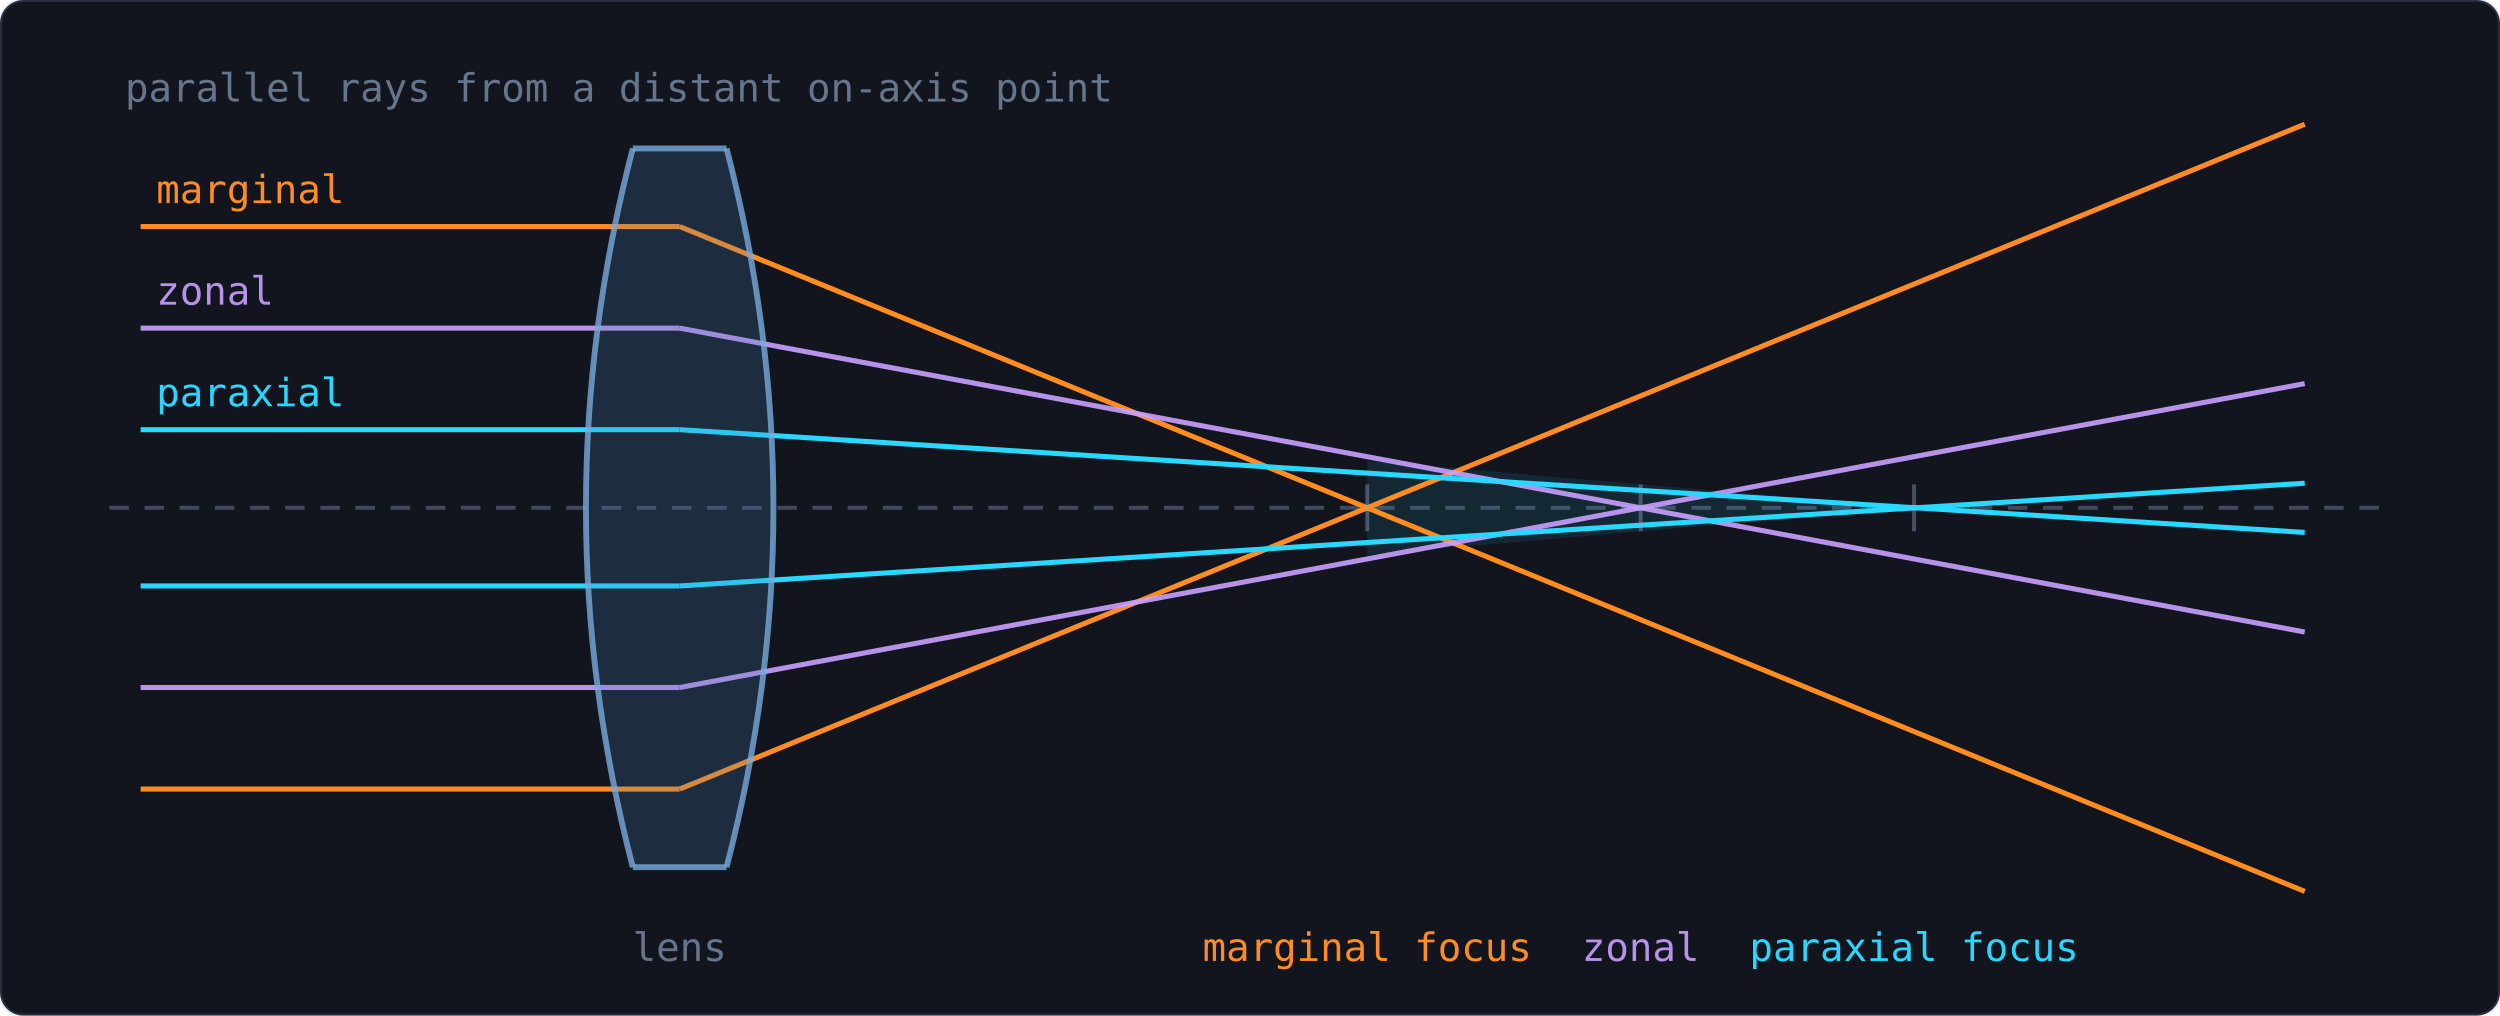
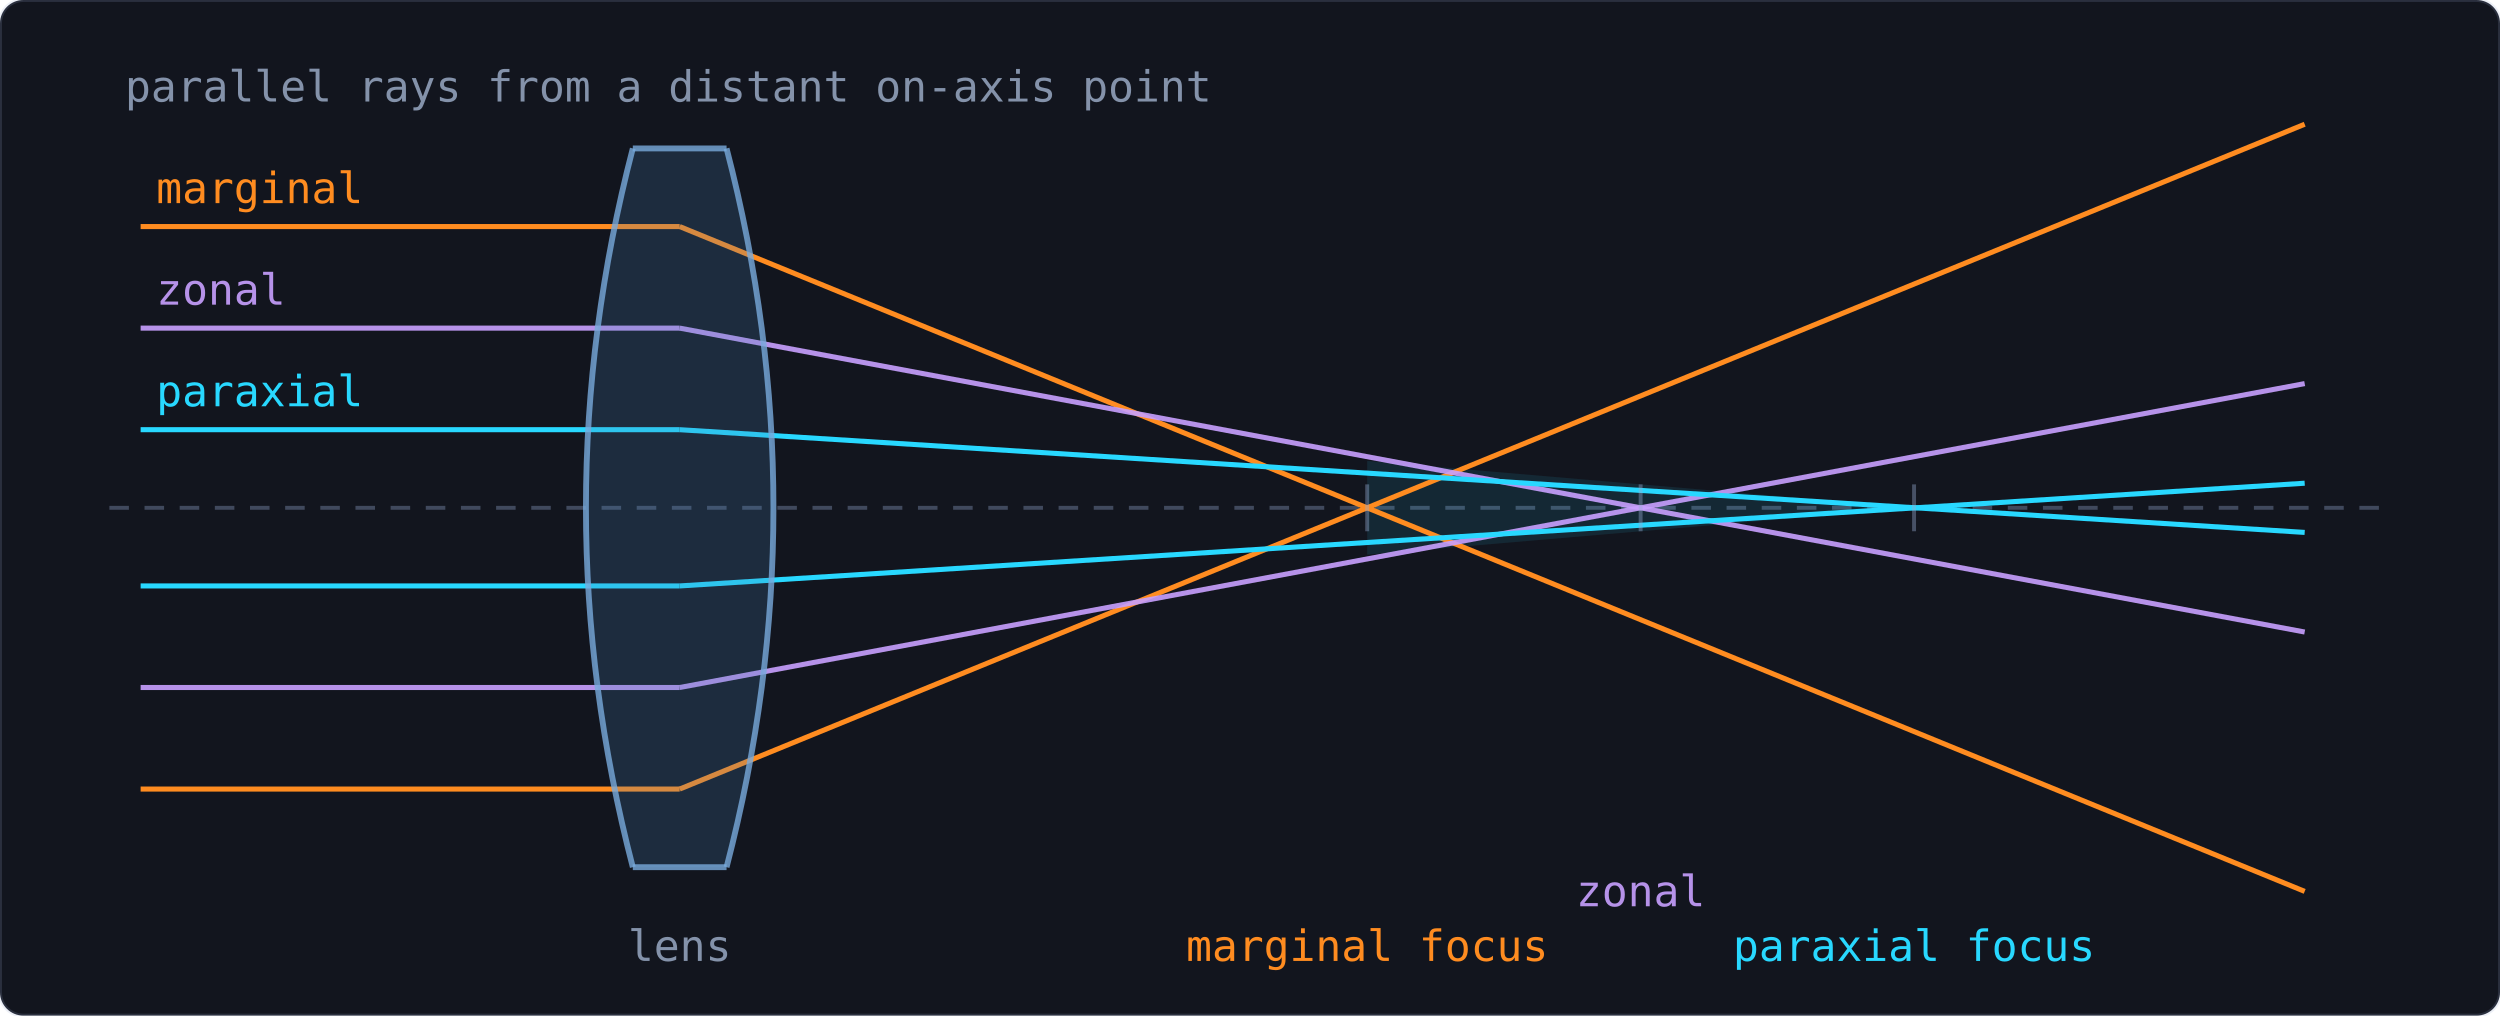
<svg xmlns="http://www.w3.org/2000/svg" viewBox="0 0 640 260" width="100%" height="auto" role="img" aria-label="Caustic diagram: pupil zones crossing the axis at different positions">
  <style>
    .sa-light { display: none; }
    @media (prefers-color-scheme: light) {
      .sa-dark { display: none; }
      .sa-light { display: inline; }
    }
  </style>
  <g class="sa-dark">
    <rect width="640" height="260" rx="6" fill="#12151e" />
    <rect width="640" height="260" rx="6" fill="none" stroke="rgba(150,170,210,0.18)" stroke-width="1" />
    <line x1="28" y1="130" x2="612" y2="130" stroke="rgba(150,170,210,0.35)" stroke-width="1" stroke-dasharray="5,4" />
    <path d="M 490,130 Q 420,124 350,118 L 350,142 Q 420,136 490,130 Z" fill="rgba(40,216,255,0.10)" />
    <g stroke="#ff8c20" stroke-width="1.3">
      <line x1="36" y1="58" x2="174" y2="58" />
      <line x1="174" y1="58" x2="590" y2="228.2" />
      <line x1="36" y1="202" x2="174" y2="202" />
      <line x1="174" y1="202" x2="590" y2="31.8" />
    </g>
    <g stroke="rgba(200,160,255,0.90)" stroke-width="1.3">
      <line x1="36" y1="84" x2="174" y2="84" />
      <line x1="174" y1="84" x2="590" y2="161.8" />
      <line x1="36" y1="176" x2="174" y2="176" />
      <line x1="174" y1="176" x2="590" y2="98.2" />
    </g>
    <g stroke="#28d8ff" stroke-width="1.3">
      <line x1="36" y1="110" x2="174" y2="110" />
      <line x1="174" y1="110" x2="590" y2="136.3" />
      <line x1="36" y1="150" x2="174" y2="150" />
      <line x1="174" y1="150" x2="590" y2="123.7" />
    </g>
    <path d="M 162,38 Q 138,130 162,222 L 186,222 Q 210,130 186,38 Z" fill="rgba(70,130,180,0.22)" />
    <path d="M 162,38 Q 138,130 162,222" fill="none" stroke="rgba(120,170,220,0.80)" stroke-width="1.5" />
    <path d="M 186,38 Q 210,130 186,222" fill="none" stroke="rgba(120,170,220,0.80)" stroke-width="1.5" />
    <line x1="162" y1="38" x2="186" y2="38" stroke="rgba(120,170,220,0.80)" stroke-width="1.5" />
    <line x1="162" y1="222" x2="186" y2="222" stroke="rgba(120,170,220,0.80)" stroke-width="1.5" />
    <line x1="350" y1="124" x2="350" y2="136" stroke="rgba(150,170,210,0.4)" stroke-width="1" />
    <line x1="420" y1="124" x2="420" y2="136" stroke="rgba(150,170,210,0.4)" stroke-width="1" />
    <line x1="490" y1="124" x2="490" y2="136" stroke="rgba(150,170,210,0.4)" stroke-width="1" />
-     <text x="32" y="26" fill="rgba(150,170,200,0.65)" font-family="'JetBrains Mono','SF Mono',monospace" font-size="10">parallel rays from a distant on-axis point</text>
-     <text x="40" y="52" fill="#ff8c20" font-family="'JetBrains Mono','SF Mono',monospace" font-size="10">marginal</text>
-     <text x="40" y="78" fill="rgba(200,160,255,0.90)" font-family="'JetBrains Mono','SF Mono',monospace" font-size="10">zonal</text>
-     <text x="40" y="104" fill="#28d8ff" font-family="'JetBrains Mono','SF Mono',monospace" font-size="10">paraxial</text>
-     <text x="350" y="246" text-anchor="middle" fill="#ff8c20" font-family="'JetBrains Mono','SF Mono',monospace" font-size="10">marginal focus</text>
-     <text x="420" y="246" text-anchor="middle" fill="rgba(200,160,255,0.90)" font-family="'JetBrains Mono','SF Mono',monospace" font-size="10">zonal</text>
-     <text x="490" y="246" text-anchor="middle" fill="#28d8ff" font-family="'JetBrains Mono','SF Mono',monospace" font-size="10">paraxial focus</text>
-     <text x="174" y="246" text-anchor="middle" fill="rgba(150,170,200,0.65)" font-family="'JetBrains Mono','SF Mono',monospace" font-size="10">lens</text>
+     <text x="32" y="26" fill="rgba(160,178,205,0.8)" font-family="'JetBrains Mono','SF Mono',monospace" font-size="11">parallel rays from a distant on-axis point</text>
+     <text x="40" y="52" fill="#ff8c20" font-family="'JetBrains Mono','SF Mono',monospace" font-size="11">marginal</text>
+     <text x="40" y="78" fill="rgba(200,160,255,0.90)" font-family="'JetBrains Mono','SF Mono',monospace" font-size="11">zonal</text>
+     <text x="40" y="104" fill="#28d8ff" font-family="'JetBrains Mono','SF Mono',monospace" font-size="11">paraxial</text>
+     <text x="350" y="246" text-anchor="middle" fill="#ff8c20" font-family="'JetBrains Mono','SF Mono',monospace" font-size="11">marginal focus</text>
+     <text x="420" y="232" text-anchor="middle" fill="rgba(200,160,255,0.90)" font-family="'JetBrains Mono','SF Mono',monospace" font-size="11">zonal</text>
+     <text x="490" y="246" text-anchor="middle" fill="#28d8ff" font-family="'JetBrains Mono','SF Mono',monospace" font-size="11">paraxial focus</text>
+     <text x="174" y="246" text-anchor="middle" fill="rgba(160,178,205,0.8)" font-family="'JetBrains Mono','SF Mono',monospace" font-size="11">lens</text>
  </g>
  <g class="sa-light">
    <rect width="640" height="260" rx="6" fill="#eff2f8" />
    <rect width="640" height="260" rx="6" fill="none" stroke="rgba(60,80,120,0.18)" stroke-width="1" />
    <line x1="28" y1="130" x2="612" y2="130" stroke="rgba(60,80,120,0.32)" stroke-width="1" stroke-dasharray="5,4" />
    <path d="M 490,130 Q 420,124 350,118 L 350,142 Q 420,136 490,130 Z" fill="rgba(0,104,120,0.10)" />
    <g stroke="#c05000" stroke-width="1.3">
      <line x1="36" y1="58" x2="174" y2="58" />
      <line x1="174" y1="58" x2="590" y2="228.2" />
      <line x1="36" y1="202" x2="174" y2="202" />
      <line x1="174" y1="202" x2="590" y2="31.8" />
    </g>
    <g stroke="rgba(90,40,180,0.90)" stroke-width="1.3">
      <line x1="36" y1="84" x2="174" y2="84" />
      <line x1="174" y1="84" x2="590" y2="161.8" />
      <line x1="36" y1="176" x2="174" y2="176" />
      <line x1="174" y1="176" x2="590" y2="98.2" />
    </g>
    <g stroke="#006878" stroke-width="1.3">
      <line x1="36" y1="110" x2="174" y2="110" />
      <line x1="174" y1="110" x2="590" y2="136.3" />
      <line x1="36" y1="150" x2="174" y2="150" />
      <line x1="174" y1="150" x2="590" y2="123.7" />
    </g>
    <path d="M 162,38 Q 138,130 162,222 L 186,222 Q 210,130 186,38 Z" fill="rgba(30,80,160,0.10)" />
    <path d="M 162,38 Q 138,130 162,222" fill="none" stroke="rgba(30,80,160,0.65)" stroke-width="1.5" />
    <path d="M 186,38 Q 210,130 186,222" fill="none" stroke="rgba(30,80,160,0.65)" stroke-width="1.5" />
    <line x1="162" y1="38" x2="186" y2="38" stroke="rgba(30,80,160,0.65)" stroke-width="1.5" />
    <line x1="162" y1="222" x2="186" y2="222" stroke="rgba(30,80,160,0.65)" stroke-width="1.5" />
    <line x1="350" y1="124" x2="350" y2="136" stroke="rgba(60,80,120,0.35)" stroke-width="1" />
    <line x1="420" y1="124" x2="420" y2="136" stroke="rgba(60,80,120,0.35)" stroke-width="1" />
    <line x1="490" y1="124" x2="490" y2="136" stroke="rgba(60,80,120,0.35)" stroke-width="1" />
-     <text x="32" y="26" fill="rgba(60,80,120,0.60)" font-family="'JetBrains Mono','SF Mono',monospace" font-size="10">parallel rays from a distant on-axis point</text>
-     <text x="40" y="52" fill="#c05000" font-family="'JetBrains Mono','SF Mono',monospace" font-size="10">marginal</text>
-     <text x="40" y="78" fill="rgba(90,40,180,0.90)" font-family="'JetBrains Mono','SF Mono',monospace" font-size="10">zonal</text>
-     <text x="40" y="104" fill="#006878" font-family="'JetBrains Mono','SF Mono',monospace" font-size="10">paraxial</text>
-     <text x="350" y="246" text-anchor="middle" fill="#c05000" font-family="'JetBrains Mono','SF Mono',monospace" font-size="10">marginal focus</text>
-     <text x="420" y="246" text-anchor="middle" fill="rgba(90,40,180,0.90)" font-family="'JetBrains Mono','SF Mono',monospace" font-size="10">zonal</text>
-     <text x="490" y="246" text-anchor="middle" fill="#006878" font-family="'JetBrains Mono','SF Mono',monospace" font-size="10">paraxial focus</text>
-     <text x="174" y="246" text-anchor="middle" fill="rgba(60,80,120,0.60)" font-family="'JetBrains Mono','SF Mono',monospace" font-size="10">lens</text>
+     <text x="32" y="26" fill="rgba(55,72,105,0.85)" font-family="'JetBrains Mono','SF Mono',monospace" font-size="11">parallel rays from a distant on-axis point</text>
+     <text x="40" y="52" fill="#c05000" font-family="'JetBrains Mono','SF Mono',monospace" font-size="11">marginal</text>
+     <text x="40" y="78" fill="rgba(90,40,180,0.90)" font-family="'JetBrains Mono','SF Mono',monospace" font-size="11">zonal</text>
+     <text x="40" y="104" fill="#006878" font-family="'JetBrains Mono','SF Mono',monospace" font-size="11">paraxial</text>
+     <text x="350" y="246" text-anchor="middle" fill="#c05000" font-family="'JetBrains Mono','SF Mono',monospace" font-size="11">marginal focus</text>
+     <text x="420" y="232" text-anchor="middle" fill="rgba(90,40,180,0.90)" font-family="'JetBrains Mono','SF Mono',monospace" font-size="11">zonal</text>
+     <text x="490" y="246" text-anchor="middle" fill="#006878" font-family="'JetBrains Mono','SF Mono',monospace" font-size="11">paraxial focus</text>
+     <text x="174" y="246" text-anchor="middle" fill="rgba(55,72,105,0.85)" font-family="'JetBrains Mono','SF Mono',monospace" font-size="11">lens</text>
  </g>
</svg>
